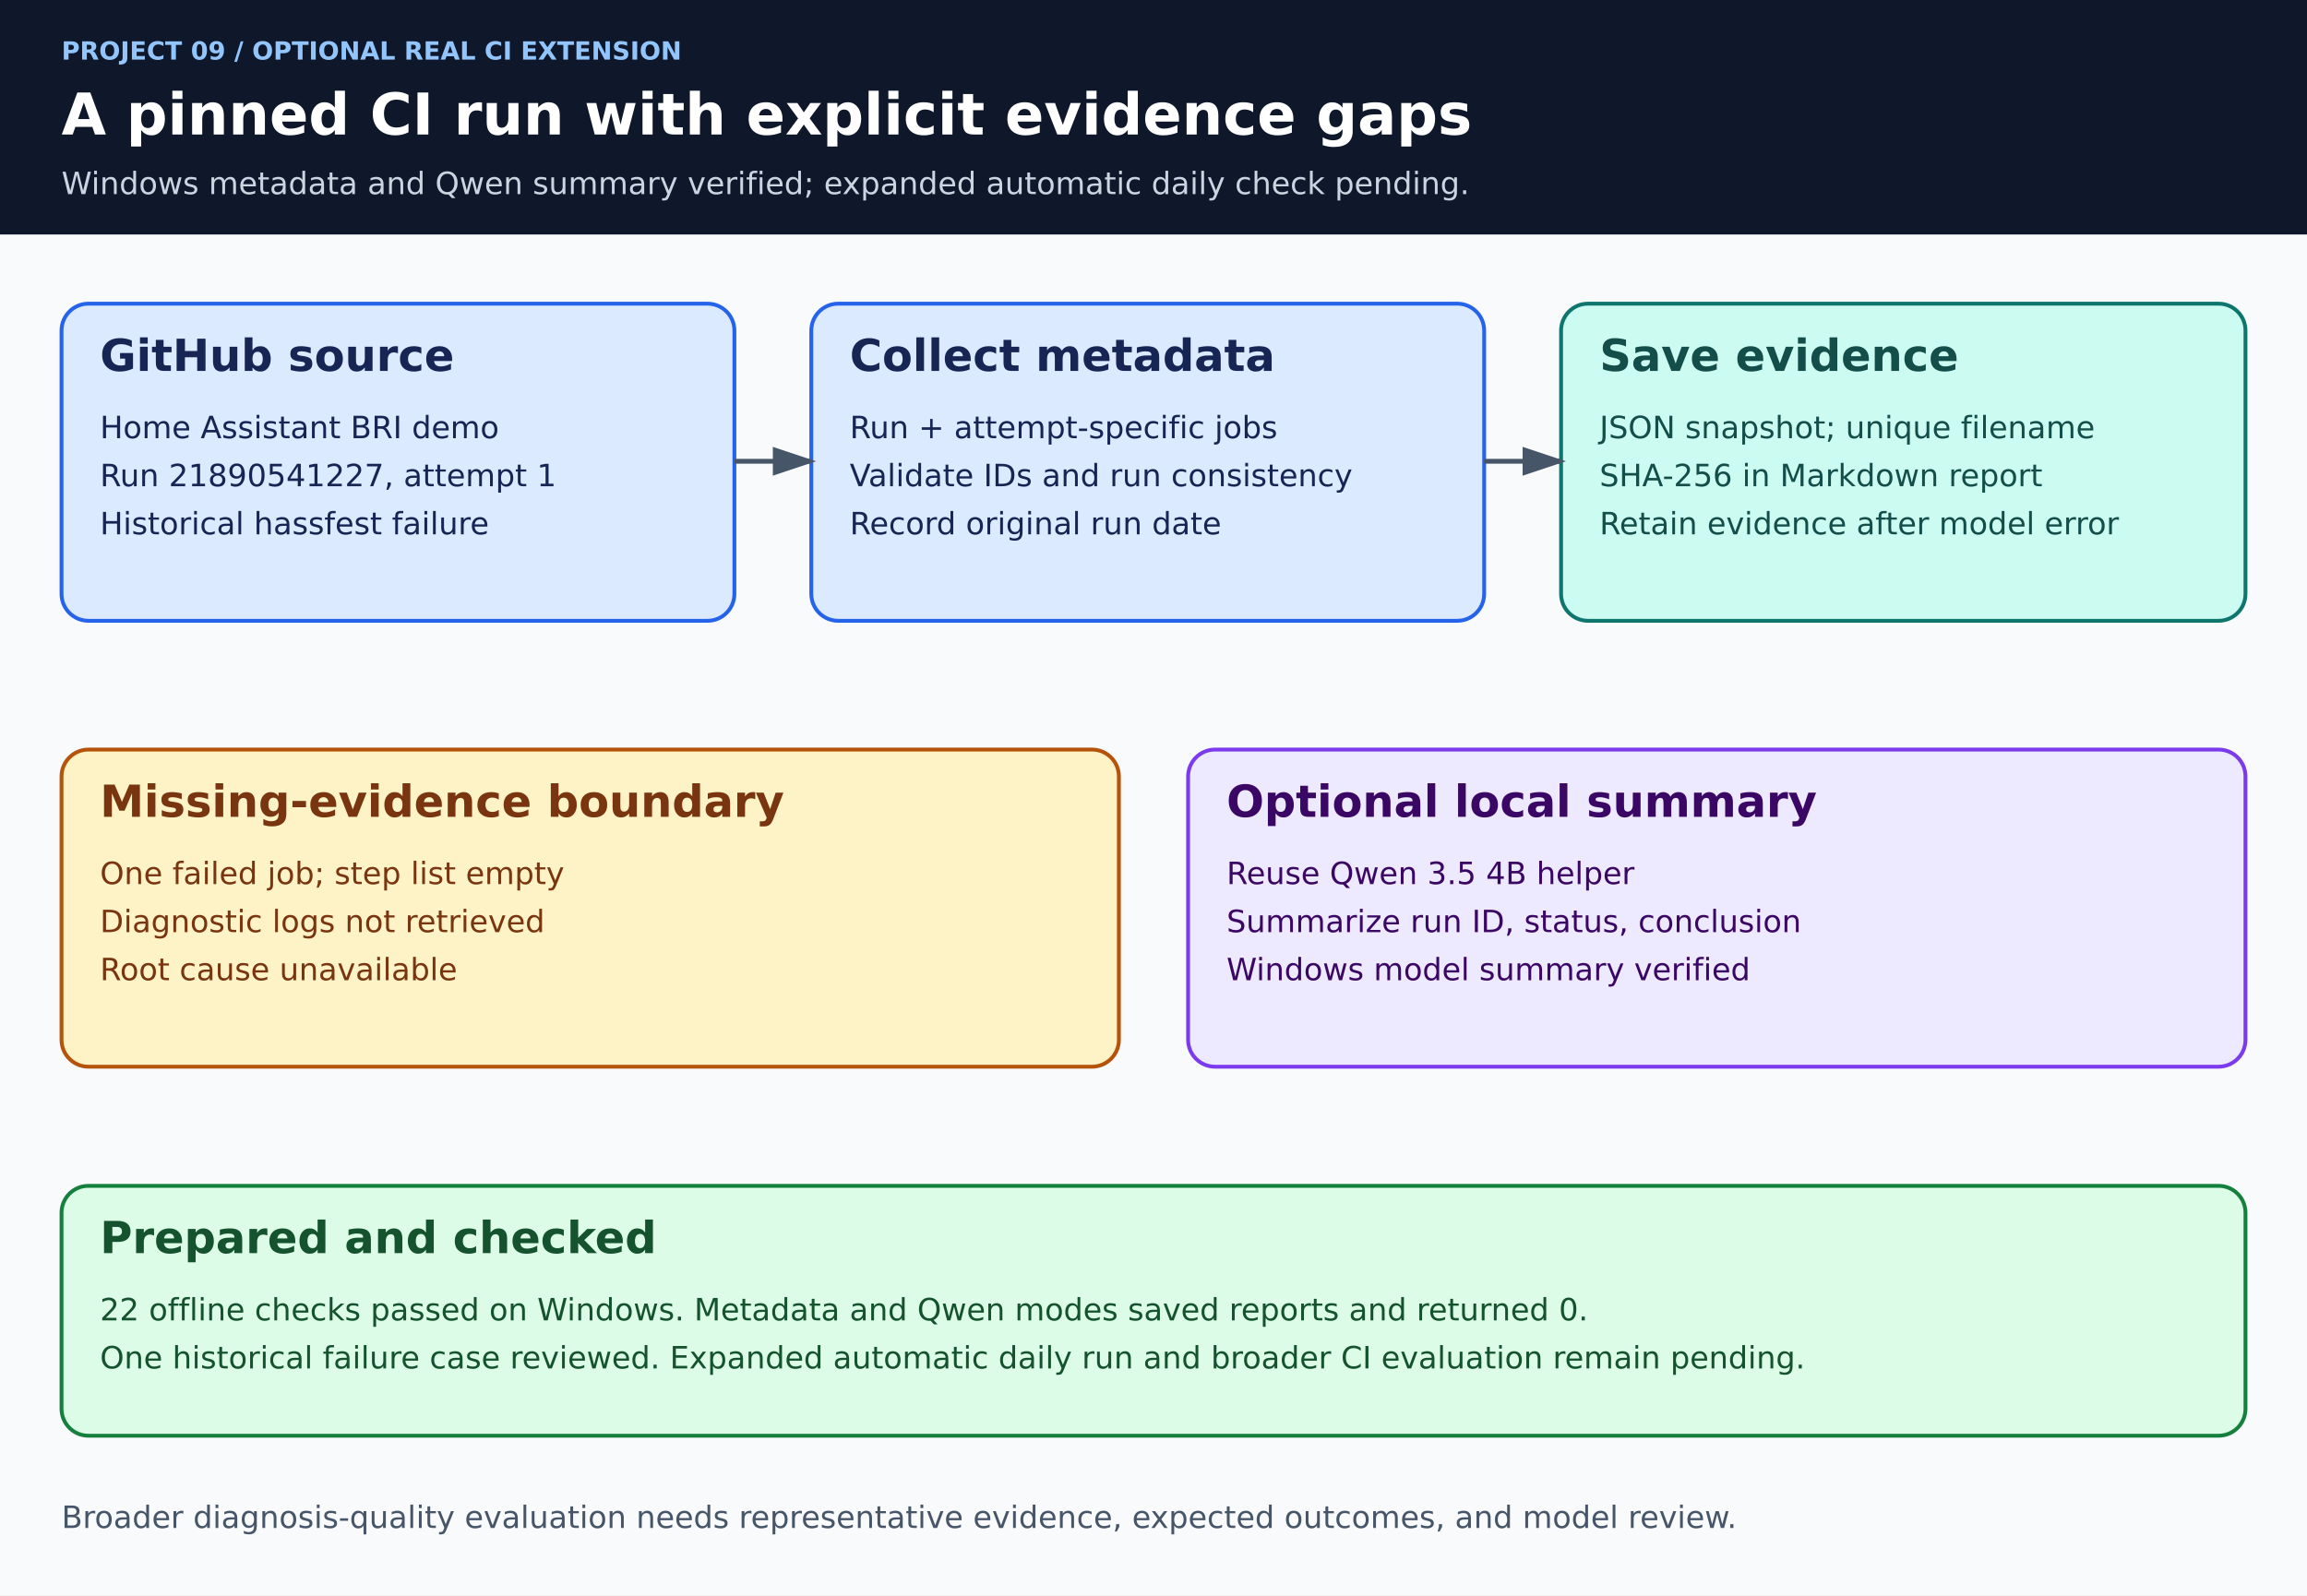
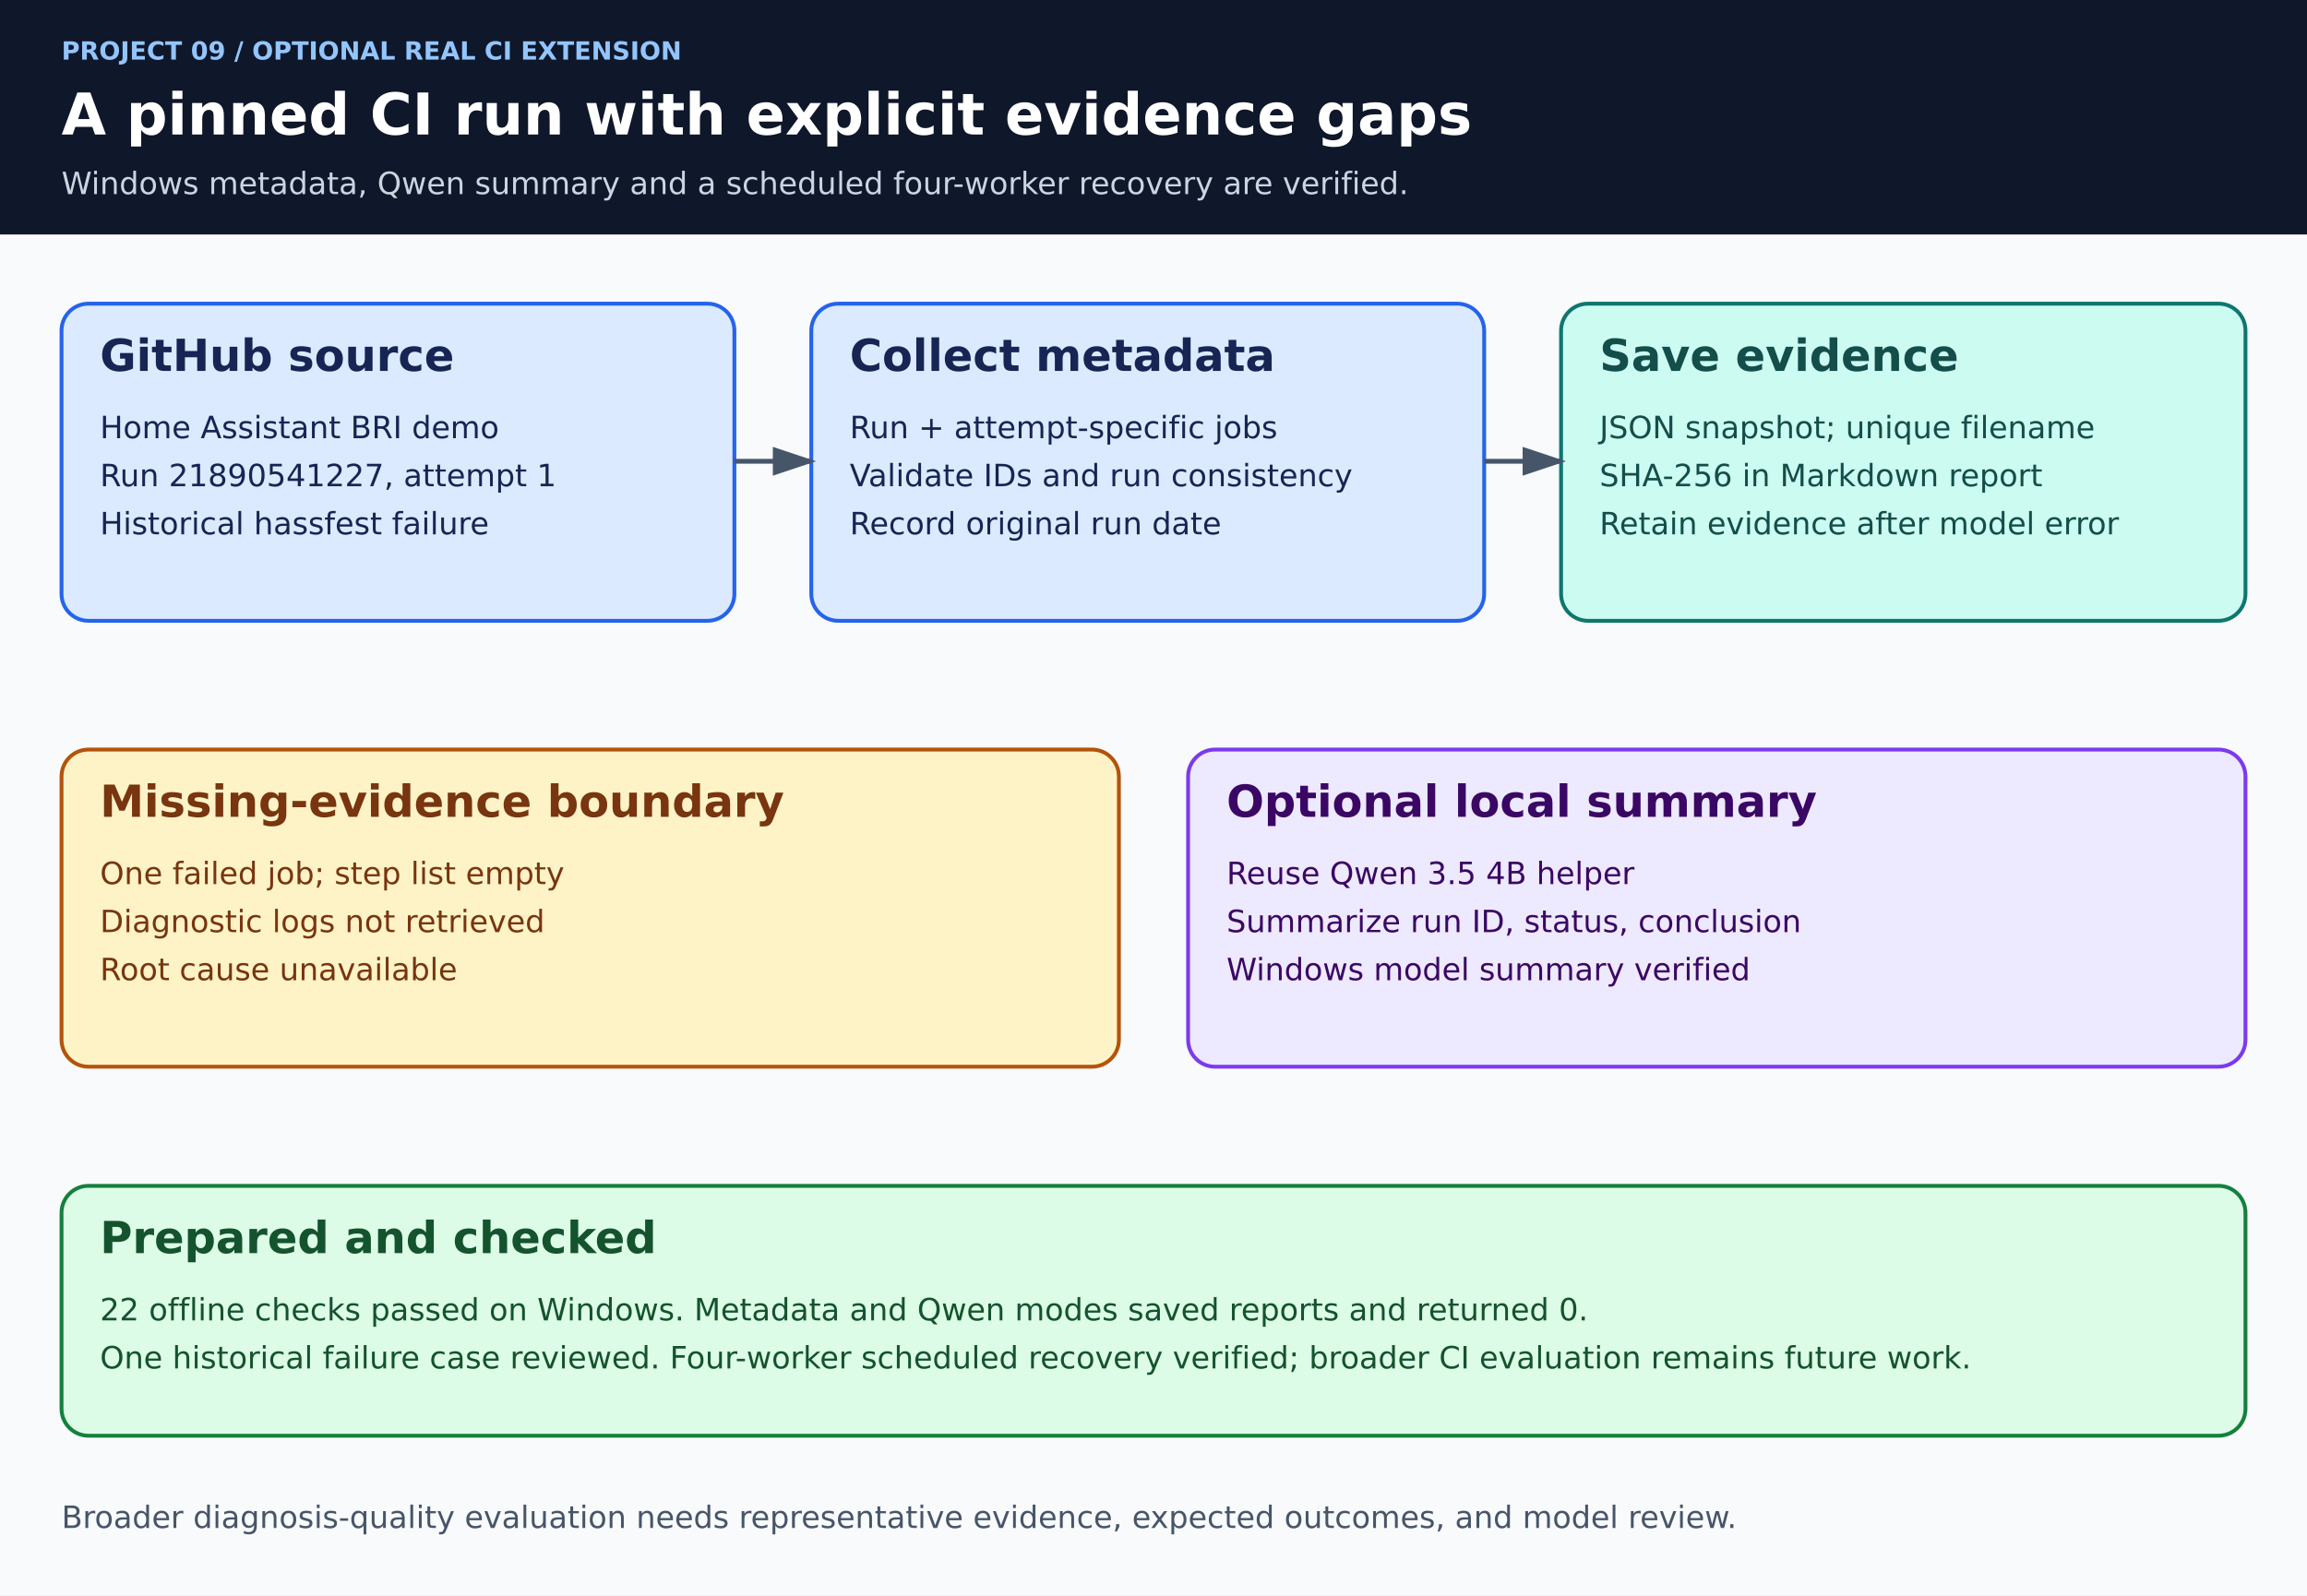
<svg xmlns="http://www.w3.org/2000/svg" width="1200" height="830" viewBox="0 0 1200 830" role="img" aria-labelledby="title desc">
  <defs>
    <marker id="arrow" markerWidth="10" markerHeight="10" refX="8" refY="3" orient="auto">
      <path d="M0,0 L0,6 L9,3 z" fill="#475569" />
    </marker>
  </defs>
  <rect width="1200" height="830" fill="#F8FAFC" />
  <g font-family="DejaVu Sans, Arial, sans-serif">
    <rect width="1200" height="122" fill="#0F172A" />
    <text x="32" y="31" font-size="13" fill="#93C5FD" font-weight="700">PROJECT 09 / OPTIONAL REAL CI EXTENSION</text>
    <text x="32" y="70" font-size="30" fill="#FFFFFF" font-weight="700">A pinned CI run with explicit evidence gaps</text>
-     <text x="32" y="101" font-size="16" fill="#CBD5E1" font-weight="400">Windows metadata and Qwen summary verified; expanded automatic daily check pending.</text>
+     <text x="32" y="101" font-size="16" fill="#CBD5E1" font-weight="400">Windows metadata, Qwen summary and a scheduled four-worker recovery are verified.</text>
    <rect x="32" y="158" width="350" height="165" rx="14" fill="#DBEAFE" stroke="#2563EB" stroke-width="2" />
    <text x="52" y="193" font-size="23" fill="#172554" font-weight="700">GitHub source</text>
    <text x="52" y="228" font-size="16" fill="#172554" font-weight="400">Home Assistant BRI demo</text>
    <text x="52" y="253" font-size="16" fill="#172554" font-weight="400">Run 21890541227, attempt 1</text>
    <text x="52" y="278" font-size="16" fill="#172554" font-weight="400">Historical hassfest failure</text>
    <rect x="422" y="158" width="350" height="165" rx="14" fill="#DBEAFE" stroke="#2563EB" stroke-width="2" />
    <text x="442" y="193" font-size="23" fill="#172554" font-weight="700">Collect metadata</text>
    <text x="442" y="228" font-size="16" fill="#172554" font-weight="400">Run + attempt-specific jobs</text>
    <text x="442" y="253" font-size="16" fill="#172554" font-weight="400">Validate IDs and run consistency</text>
    <text x="442" y="278" font-size="16" fill="#172554" font-weight="400">Record original run date</text>
    <rect x="812" y="158" width="356" height="165" rx="14" fill="#CCFBF1" stroke="#0F766E" stroke-width="2" />
    <text x="832" y="193" font-size="23" fill="#134E4A" font-weight="700">Save evidence</text>
    <text x="832" y="228" font-size="16" fill="#134E4A" font-weight="400">JSON snapshot; unique filename</text>
    <text x="832" y="253" font-size="16" fill="#134E4A" font-weight="400">SHA-256 in Markdown report</text>
    <text x="832" y="278" font-size="16" fill="#134E4A" font-weight="400">Retain evidence after model error</text>
    <path d="M382 240 H422" fill="none" stroke="#475569" stroke-width="2.5" marker-end="url(#arrow)" />
    <path d="M772 240 H812" fill="none" stroke="#475569" stroke-width="2.5" marker-end="url(#arrow)" />
    <rect x="32" y="390" width="550" height="165" rx="14" fill="#FEF3C7" stroke="#B45309" stroke-width="2" />
    <text x="52" y="425" font-size="23" fill="#78350F" font-weight="700">Missing-evidence boundary</text>
    <text x="52" y="460" font-size="16" fill="#78350F" font-weight="400">One failed job; step list empty</text>
    <text x="52" y="485" font-size="16" fill="#78350F" font-weight="400">Diagnostic logs not retrieved</text>
    <text x="52" y="510" font-size="16" fill="#78350F" font-weight="400">Root cause unavailable</text>
    <rect x="618" y="390" width="550" height="165" rx="14" fill="#EDE9FE" stroke="#7C3AED" stroke-width="2" />
    <text x="638" y="425" font-size="23" fill="#3B0764" font-weight="700">Optional local summary</text>
    <text x="638" y="460" font-size="16" fill="#3B0764" font-weight="400">Reuse Qwen 3.5 4B helper</text>
    <text x="638" y="485" font-size="16" fill="#3B0764" font-weight="400">Summarize run ID, status, conclusion</text>
    <text x="638" y="510" font-size="16" fill="#3B0764" font-weight="400">Windows model summary verified</text>
    <rect x="32" y="617" width="1136" height="130" rx="14" fill="#DCFCE7" stroke="#15803D" stroke-width="2" />
    <text x="52" y="652" font-size="23" fill="#14532D" font-weight="700">Prepared and checked</text>
    <text x="52" y="687" font-size="16" fill="#14532D" font-weight="400">22 offline checks passed on Windows. Metadata and Qwen modes saved reports and returned 0.</text>
-     <text x="52" y="712" font-size="16" fill="#14532D" font-weight="400">One historical failure case reviewed. Expanded automatic daily run and broader CI evaluation remain pending.</text>
+     <text x="52" y="712" font-size="16" fill="#14532D" font-weight="400">One historical failure case reviewed. Four-worker scheduled recovery verified; broader CI evaluation remains future work.</text>
    <text x="32" y="795" font-size="16" fill="#475569" font-weight="400">Broader diagnosis-quality evaluation needs representative evidence, expected outcomes, and model review.</text>
  </g>
</svg>
